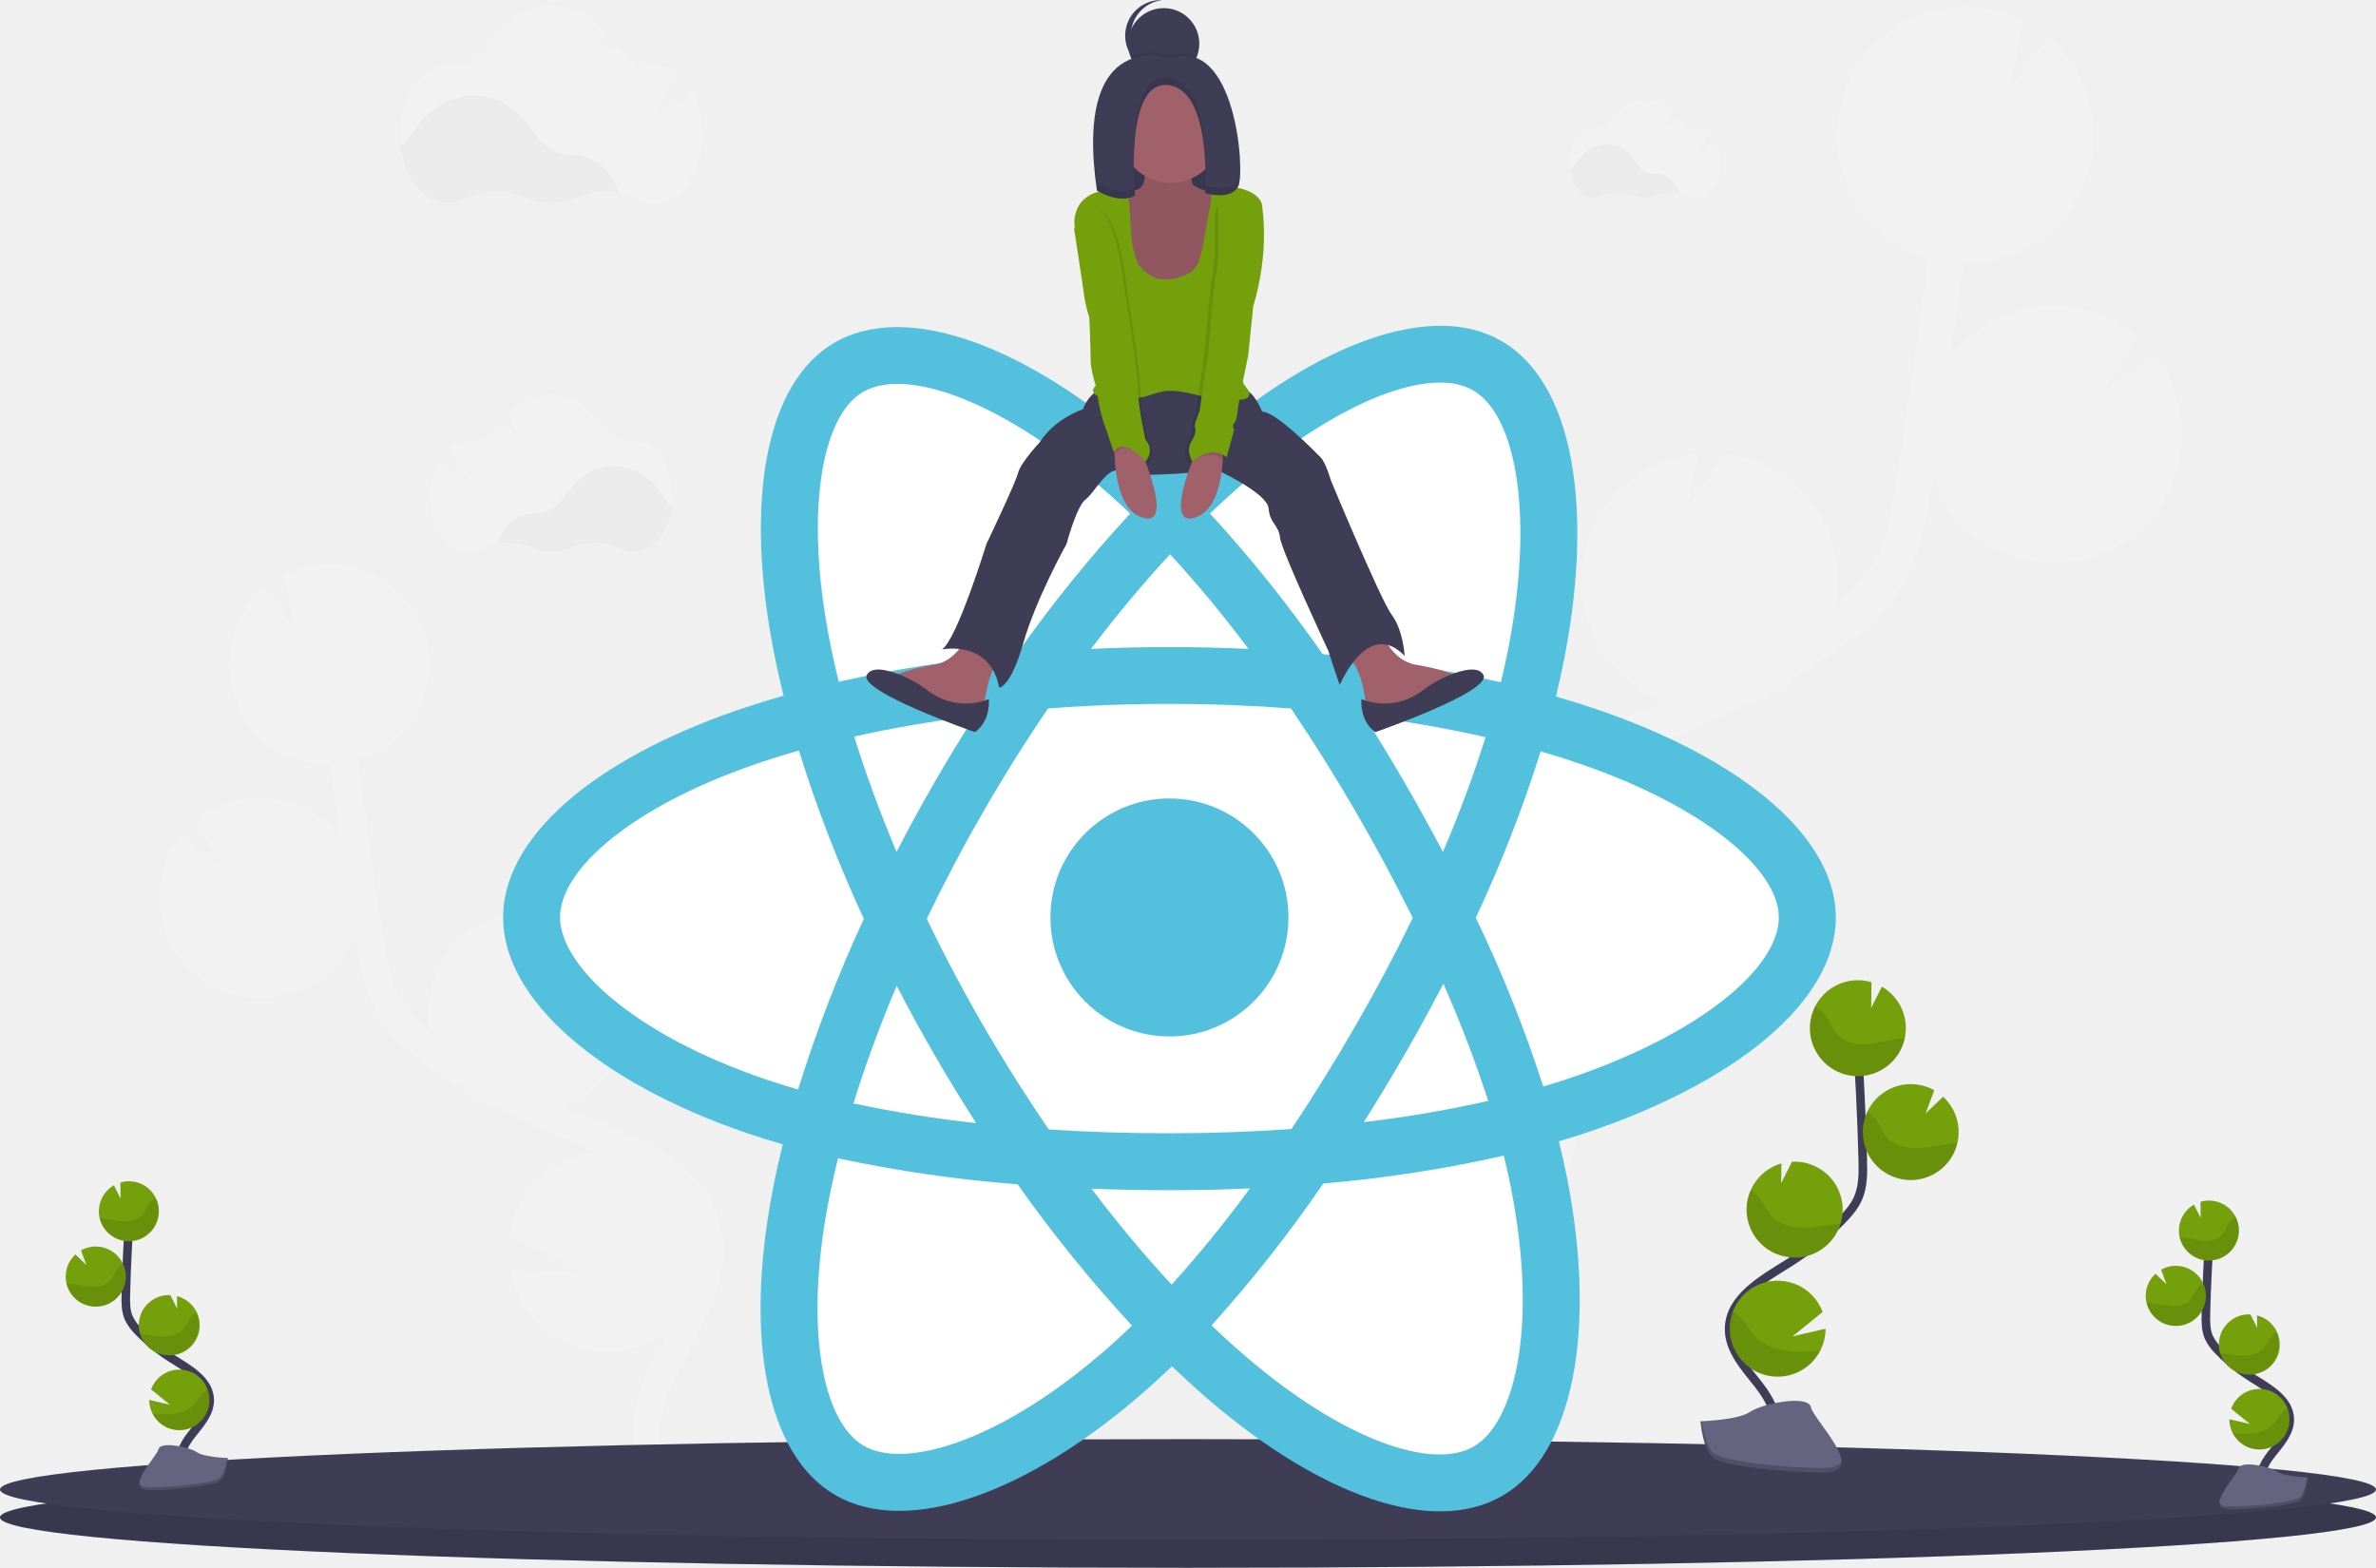
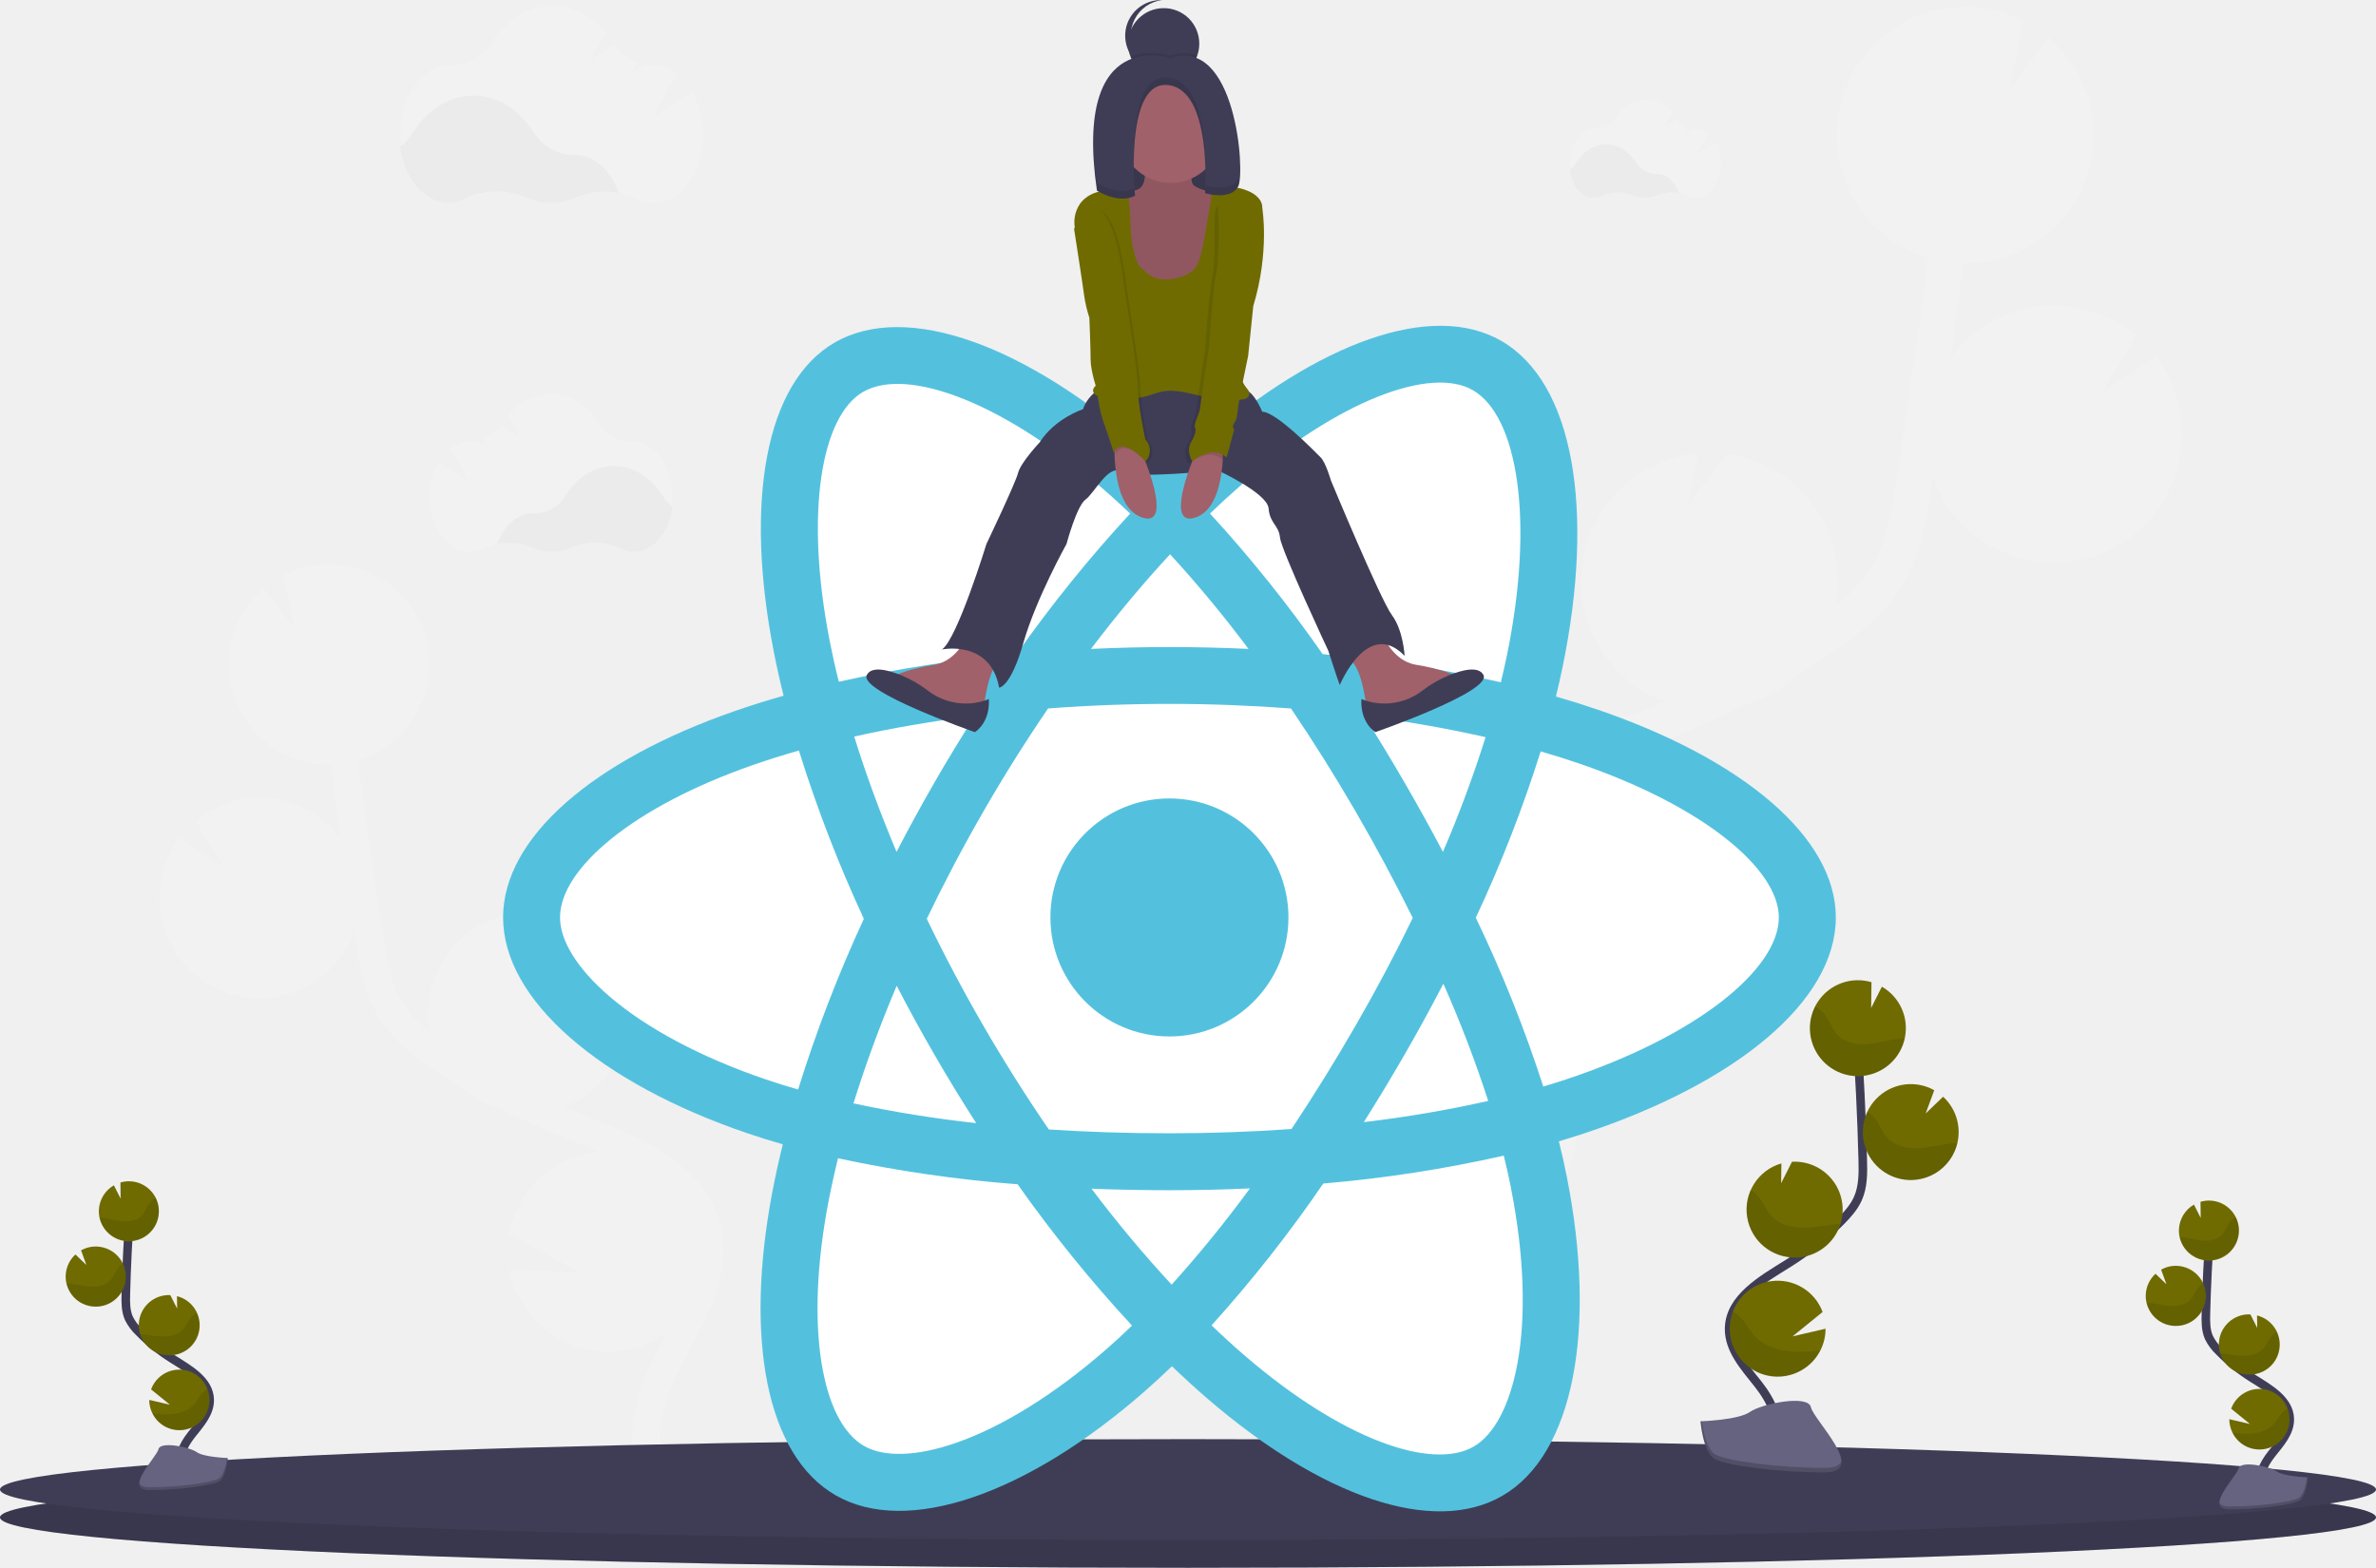
<svg xmlns="http://www.w3.org/2000/svg" id="a75d69e6-d07c-4db3-9c83-72b2470e5561" data-name="Layer 1" width="1108" height="731.18" viewBox="0 0 1108 731.18">
  <path d="M813.68,415.2l6.89-2.7c.66-.26,1.31-.54,2-.81a59.85,59.85,0,0,1,15.28-115.77l-4.8,24.2,18.22-23.92.16,0a59.87,59.87,0,0,1,51.16,67.45c-.15,1.13-.39,2.23-.6,3.34,5.61-4.43,10.87-9.32,14.81-15,8-11.54,10.71-25.76,13.47-43.17,5.47-34.48,10.4-69.34,14.84-104.18a59.83,59.83,0,0,1-42-65.36c.25-1.82.6-3.59,1-5.34.1-.44.2-.88.31-1.31.43-1.69.91-3.35,1.47-5,.09-.27.21-.52.3-.78.5-1.37,1-2.72,1.65-4,.22-.5.44-1,.67-1.47.69-1.43,1.42-2.83,2.22-4.19.27-.45.56-.88.83-1.33.62-1,1.27-2,1.94-2.93.36-.5.71-1,1.08-1.49l.27-.39,0,0a59.81,59.81,0,0,1,74.64-17l-6.24,31.49,18-23.64a59.5,59.5,0,0,1,16.32,68.62h.07c-.17.4-.38.78-.55,1.18-.33.74-.67,1.47-1,2.2-.46.93-1,1.84-1.45,2.74-.38.68-.75,1.36-1.16,2-.59,1-1.23,1.9-1.87,2.83-.38.54-.73,1.1-1.12,1.63-1,1.39-2.12,2.72-3.26,4-.4.45-.83.86-1.25,1.3-.81.86-1.62,1.71-2.48,2.52-.53.5-1.09,1-1.64,1.46-.79.7-1.6,1.38-2.43,2-.59.47-1.19.92-1.79,1.36-.87.63-1.75,1.22-2.64,1.81-.6.39-1.2.78-1.81,1.15-1,.61-2.05,1.17-3.1,1.72-.53.27-1,.57-1.59.83-1.58.77-3.2,1.48-4.85,2.11-.31.12-.64.21-.95.32-1.38.5-2.77,1-4.18,1.35-.61.17-1.23.31-1.85.46-1.15.28-2.31.54-3.48.76q-1,.18-2.07.33c-1.15.17-2.31.3-3.48.4-.69.06-1.37.12-2.07.16-1.26.06-2.53.07-3.8.06a2.08,2.08,0,0,0-.25,0q-2.82,22-5.92,44A59.82,59.82,0,0,1,1042,240.88l-15.68,26.58,25.21-16.59a59.68,59.68,0,0,1,11.5,44.16,58.76,58.76,0,0,1-4.5,15.94,59.83,59.83,0,0,1-111.19-4c-.23,1.48-.45,3-.68,4.46-2.44,15.35-5.47,34.46-16.23,50-7.29,10.56-17.33,18.36-27.09,25.22q-9.52,6.7-19.48,12.77a59.85,59.85,0,0,1-24.53,13.74q-16,8.19-32.69,14.81l-6.95,2.72c-6.25,2.44-12.65,4.94-19,7.6,1,.09,2,.17,3,.3a59.9,59.9,0,0,1,50.86,49.05l-42.31,23.11,42.18-1.89A59.16,59.16,0,0,1,843,534.54a59.87,59.87,0,0,1-82.7,11.74l2.1,3.91c1.4,2.58,2.78,5.15,4.12,7.7,18.33,34.74,19.66,64.74,3.75,84.49l-13-10.45c15.49-19.22,3.2-49.77-5.5-66.27-1.32-2.5-2.68-5-4-7.56C736,536.27,722.65,511.53,728,485.2,736,445.5,779.05,428.7,813.68,415.2Z" transform="translate(-46 -84.41)" fill="#f2f2f2" />
  <path d="M315.6,603.42l-5.38-2.11c-.52-.2-1-.43-1.54-.63a46.75,46.75,0,0,0-11.94-90.42l3.75,18.9-14.22-18.68h-.13a46.76,46.76,0,0,0-40,52.68c.12.89.31,1.74.47,2.61a55.84,55.84,0,0,1-11.56-11.73c-6.23-9-8.37-20.12-10.53-33.71C220.29,493.4,216.45,466.18,213,439a46.72,46.72,0,0,0,32.77-51.05c-.2-1.42-.47-2.8-.79-4.17l-.24-1c-.34-1.32-.71-2.62-1.15-3.88-.07-.21-.16-.41-.24-.61-.39-1.07-.82-2.12-1.28-3.15-.18-.38-.35-.77-.53-1.15-.54-1.11-1.11-2.2-1.73-3.26-.21-.36-.44-.7-.65-1-.49-.78-1-1.55-1.52-2.29-.28-.39-.55-.79-.84-1.17l-.21-.3h0a46.76,46.76,0,0,0-58.29-13.32l4.88,24.6-14.07-18.46a46.48,46.48,0,0,0-12.75,53.59h-.05c.13.31.29.61.43.92.26.58.52,1.15.8,1.72q.54,1.08,1.14,2.13c.29.54.58,1.07.9,1.59.46.75,1,1.48,1.46,2.21.3.42.57.86.88,1.27.8,1.08,1.65,2.12,2.54,3.13.31.35.65.67,1,1,.63.67,1.27,1.33,1.94,2,.41.4.85.77,1.28,1.14q.93.83,1.89,1.59c.46.36.93.71,1.4,1.06.68.49,1.37,1,2.06,1.41.47.31.94.61,1.42.9.79.48,1.6.91,2.42,1.34.42.22.82.45,1.24.66,1.24.6,2.5,1.15,3.79,1.64.24.1.5.16.74.25,1.07.39,2.16.75,3.27,1.06.47.13,1,.24,1.44.35.9.22,1.8.43,2.72.6l1.61.26c.9.13,1.81.23,2.72.31.54.05,1.07.09,1.62.12,1,.05,2,.06,3,.05h.19q2.2,17.22,4.62,34.41a46.71,46.71,0,0,0-67.48-8.14L149.49,488l-19.68-12.95a46.57,46.57,0,0,0-9,34.49A45.8,45.8,0,0,0,124.34,522a46.73,46.73,0,0,0,86.84-3.12c.18,1.15.35,2.32.53,3.48,1.9,12,4.27,26.92,12.67,39.08,5.7,8.24,13.54,14.33,21.16,19.69q7.44,5.24,15.21,10a46.88,46.88,0,0,0,19.16,10.74c8.32,4.26,16.84,8.14,25.54,11.56l5.42,2.13c4.88,1.9,9.88,3.85,14.81,5.93-.78.07-1.57.13-2.36.24A46.77,46.77,0,0,0,283.6,660l33,18-32.94-1.47a46.78,46.78,0,0,0,73.57,29.2c-.55,1-1.09,2-1.64,3.05-1.09,2-2.17,4-3.22,6-14.31,27.13-15.35,50.57-2.92,66l10.13-8.16c-12.1-15-2.5-38.87,4.3-51.76,1-1.95,2.09-3.92,3.16-5.9,9.19-17,19.61-36.37,15.46-56.94C376.29,627.08,342.64,614,315.6,603.42Z" transform="translate(-46 -84.41)" fill="#f2f2f2" />
  <ellipse cx="554" cy="707.68" rx="554" ry="23.5" fill="#3f3d56" />
  <ellipse cx="554" cy="707.68" rx="554" ry="23.5" opacity="0.1" />
  <ellipse cx="554" cy="694.68" rx="554" ry="23.5" fill="#3f3d56" />
  <path d="M131,770.73c-3-5.51.4-12.26,4.28-17.18s8.61-10,8.51-16.29c-.14-9-9.7-14.31-17.33-19.08a84.78,84.78,0,0,1-15.56-12.51,23,23,0,0,1-4.78-6.4c-1.58-3.52-1.53-7.52-1.43-11.38q.5-19.26,1.9-38.48" transform="translate(-46 -84.41)" fill="none" stroke="#3f3d56" stroke-miterlimit="10" stroke-width="4" />
-   <path d="M92.11,648.7a14,14,0,0,1,7-11.49l3.14,6.21-.09-7.52a13.86,13.86,0,0,1,4.62-.56A14,14,0,1,1,92.11,648.7Z" transform="translate(-46 -84.41)" fill="#73a00b" />
-   <path d="M117.14,743.7a14,14,0,0,0,26.5-5.76,13.82,13.82,0,0,0-.91-5.69,14,14,0,0,0-26.27.15l8.77,7.13-9.64-2.24A13.89,13.89,0,0,0,117.14,743.7Z" transform="translate(-46 -84.41)" fill="#73a00b" />
-   <path d="M124.07,716.45a14,14,0,0,0,4.46-27.54l.07,5.79-3.18-6.29h0a14,14,0,0,0-1.31,28.05Z" transform="translate(-46 -84.41)" fill="#73a00b" />
-   <path d="M90,693.78a14,14,0,0,0,1.32-28,13.88,13.88,0,0,0-7.52,1.78l2.48,6.8-5.11-4.9a14,14,0,0,0-4.53,9.69A13.33,13.33,0,0,0,77,683,14,14,0,0,0,90,693.78Z" transform="translate(-46 -84.41)" fill="#73a00b" />
+   <path d="M92.11,648.7a14,14,0,0,1,7-11.49l3.14,6.21-.09-7.52a13.86,13.86,0,0,1,4.62-.56A14,14,0,1,1,92.11,648.7Z" transform="translate(-46 -84.41)" fill="#6f6b01" />
+   <path d="M117.14,743.7a14,14,0,0,0,26.5-5.76,13.82,13.82,0,0,0-.91-5.69,14,14,0,0,0-26.27.15l8.77,7.13-9.64-2.24A13.89,13.89,0,0,0,117.14,743.7Z" transform="translate(-46 -84.41)" fill="#6f6b01" />
+   <path d="M124.07,716.45a14,14,0,0,0,4.46-27.54l.07,5.79-3.18-6.29h0a14,14,0,0,0-1.31,28.05Z" transform="translate(-46 -84.41)" fill="#6f6b01" />
+   <path d="M90,693.78a14,14,0,0,0,1.32-28,13.88,13.88,0,0,0-7.52,1.78l2.48,6.8-5.11-4.9a14,14,0,0,0-4.53,9.69A13.33,13.33,0,0,0,77,683,14,14,0,0,0,90,693.78Z" transform="translate(-46 -84.41)" fill="#6f6b01" />
  <path d="M94,652.44c3.24.36,6.39,1.37,9.64,1.57s6.82-.58,8.88-3.1c1.11-1.37,1.66-3.09,2.59-4.57a10.08,10.08,0,0,1,3.54-3.33,14,14,0,1,1-26.24,9.32C92.94,652.35,93.47,652.39,94,652.44Z" transform="translate(-46 -84.41)" opacity="0.1" />
  <path d="M90,693.78a14,14,0,0,0,13.35-20,10.4,10.4,0,0,0-2.82,2.83c-1,1.51-1.61,3.25-2.78,4.64-2.19,2.57-5.92,3.41-9.31,3.25s-6.66-1.11-10-1.42c-.47,0-.94-.08-1.41-.09A14,14,0,0,0,90,693.78Z" transform="translate(-46 -84.41)" opacity="0.1" />
  <path d="M124.07,716.45a14,14,0,0,0,13.47-19.76,11.36,11.36,0,0,0-3,2.85c-1.09,1.54-1.77,3.31-3,4.73-2.36,2.64-6.34,3.57-9.93,3.48s-6.82-.93-10.28-1.19A14,14,0,0,0,124.07,716.45Z" transform="translate(-46 -84.41)" opacity="0.1" />
  <path d="M117.14,743.7a14,14,0,0,0,26.5-5.76,13.82,13.82,0,0,0-.91-5.69,14,14,0,0,0-3.08,2.74c-1.34,1.63-2.21,3.47-3.76,5-2.87,2.82-7.5,4-11.62,4.09A62.35,62.35,0,0,1,117.14,743.7Z" transform="translate(-46 -84.41)" opacity="0.1" />
  <path d="M152.19,764.39s-11.08-.34-14.41-2.72-17-5.22-17.87-1.4-16.65,19-4.14,19.06,29.06-2,32.39-4S152.19,764.39,152.19,764.39Z" transform="translate(-46 -84.41)" fill="#656380" />
  <path d="M115.54,778c12.51.1,29.06-2,32.4-4,2.53-1.54,3.54-7.09,3.88-9.65l.37,0s-.7,8.93-4,11-19.89,4.08-32.39,4c-3.61,0-4.86-1.31-4.79-3.22C111.48,777.26,112.86,778,115.54,778Z" transform="translate(-46 -84.41)" opacity="0.2" />
  <path d="M1101,779.73c-3-5.51.4-12.26,4.28-17.18s8.61-10,8.51-16.29c-.14-9-9.7-14.31-17.33-19.08a84.78,84.78,0,0,1-15.56-12.51,23,23,0,0,1-4.78-6.4c-1.58-3.52-1.53-7.52-1.43-11.38q.49-19.26,1.9-38.48" transform="translate(-46 -84.41)" fill="none" stroke="#3f3d56" stroke-miterlimit="10" stroke-width="4" />
-   <path d="M1062.11,657.7a14,14,0,0,1,7-11.49l3.14,6.21-.09-7.52a13.86,13.86,0,0,1,4.62-.56,14,14,0,1,1-14.68,13.36Z" transform="translate(-46 -84.41)" fill="#73a00b" />
-   <path d="M1087.14,752.7a14,14,0,0,0,26.5-5.76,13.82,13.82,0,0,0-.91-5.69,14,14,0,0,0-26.27.15l8.77,7.13-9.64-2.24A13.89,13.89,0,0,0,1087.14,752.7Z" transform="translate(-46 -84.41)" fill="#73a00b" />
-   <path d="M1094.07,725.45a14,14,0,0,0,4.46-27.54l.07,5.79-3.18-6.29h0a14,14,0,0,0-1.31,28.05Z" transform="translate(-46 -84.41)" fill="#73a00b" />
-   <path d="M1060,702.78a14,14,0,0,0,1.32-28,13.88,13.88,0,0,0-7.52,1.78l2.48,6.8-5.11-4.9a14,14,0,0,0-4.53,9.69A13.33,13.33,0,0,0,1047,692,14,14,0,0,0,1060,702.78Z" transform="translate(-46 -84.41)" fill="#73a00b" />
+   <path d="M1062.11,657.7a14,14,0,0,1,7-11.49l3.14,6.21-.09-7.52a13.86,13.86,0,0,1,4.62-.56,14,14,0,1,1-14.68,13.36Z" transform="translate(-46 -84.41)" fill="#6f6b01" />
+   <path d="M1087.14,752.7a14,14,0,0,0,26.5-5.76,13.82,13.82,0,0,0-.91-5.69,14,14,0,0,0-26.27.15l8.77,7.13-9.64-2.24A13.89,13.89,0,0,0,1087.14,752.7Z" transform="translate(-46 -84.41)" fill="#6f6b01" />
+   <path d="M1094.07,725.45a14,14,0,0,0,4.46-27.54l.07,5.79-3.18-6.29h0a14,14,0,0,0-1.31,28.05Z" transform="translate(-46 -84.41)" fill="#6f6b01" />
+   <path d="M1060,702.78a14,14,0,0,0,1.32-28,13.88,13.88,0,0,0-7.52,1.78l2.48,6.8-5.11-4.9a14,14,0,0,0-4.53,9.69A13.33,13.33,0,0,0,1047,692,14,14,0,0,0,1060,702.78Z" transform="translate(-46 -84.41)" fill="#6f6b01" />
  <path d="M1064,661.44c3.24.36,6.39,1.37,9.64,1.57s6.82-.58,8.88-3.1c1.11-1.37,1.66-3.09,2.59-4.57a10.08,10.08,0,0,1,3.54-3.33,14,14,0,1,1-26.24,9.32C1062.94,661.35,1063.47,661.39,1064,661.44Z" transform="translate(-46 -84.41)" opacity="0.1" />
  <path d="M1060,702.78a14,14,0,0,0,13.35-20,10.4,10.4,0,0,0-2.82,2.83c-1,1.51-1.61,3.25-2.78,4.64-2.19,2.57-5.92,3.41-9.31,3.25s-6.66-1.11-10-1.42c-.47,0-.94-.08-1.41-.09A14,14,0,0,0,1060,702.78Z" transform="translate(-46 -84.41)" opacity="0.1" />
  <path d="M1094.07,725.45a14,14,0,0,0,13.47-19.76,11.36,11.36,0,0,0-3,2.85c-1.09,1.54-1.77,3.31-3,4.73-2.36,2.64-6.34,3.57-9.93,3.48s-6.82-.93-10.28-1.19A14,14,0,0,0,1094.07,725.45Z" transform="translate(-46 -84.41)" opacity="0.1" />
  <path d="M1087.14,752.7a14,14,0,0,0,26.5-5.76,13.82,13.82,0,0,0-.91-5.69,14,14,0,0,0-3.08,2.74c-1.34,1.63-2.21,3.47-3.76,5-2.87,2.82-7.5,4-11.62,4.09A62.35,62.35,0,0,1,1087.14,752.7Z" transform="translate(-46 -84.41)" opacity="0.1" />
  <path d="M1122.19,773.39s-11.08-.34-14.41-2.72-17-5.22-17.87-1.4-16.65,19-4.14,19.06,29.06-2,32.39-4S1122.19,773.39,1122.19,773.39Z" transform="translate(-46 -84.41)" fill="#656380" />
  <path d="M1085.54,787c12.51.1,29.06-2,32.4-4,2.53-1.54,3.54-7.09,3.88-9.65l.37,0s-.7,8.93-4,11-19.89,4.08-32.39,4c-3.61,0-4.86-1.31-4.79-3.22C1081.48,786.26,1082.86,787,1085.54,787Z" transform="translate(-46 -84.41)" opacity="0.2" />
  <path d="M791.57,415.56q-9.92-3.4-20-6.3,1.66-6.79,3.09-13.65c15.14-73.51,5.24-132.73-28.57-152.22-32.42-18.7-85.44.8-139,47.39q-7.92,6.92-15.47,14.2-5.07-4.85-10.3-9.51C525.21,245.64,469,224.65,435.18,244.2c-32.39,18.75-42,74.42-28.35,144.09q2,10.35,4.59,20.58c-7.95,2.26-15.64,4.67-23,7.24C322.63,439,280.61,475,280.61,512.29c0,38.51,45.11,77.14,113.64,100.56q8.34,2.83,16.8,5.26-2.74,11-4.88,22.18c-13,68.46-2.84,122.82,29.46,141.45C469,801,525,781.2,579.52,733.54c4.31-3.77,8.63-7.77,13-11.95q8.18,7.89,16.79,15.32c52.82,45.45,105,63.81,137.26,45.12,33.33-19.29,44.16-77.69,30.1-148.73q-1.6-8.14-3.73-16.61,5.91-1.74,11.56-3.61c71.24-23.6,117.6-61.76,117.6-100.79,0-37.43-43.38-73.62-110.5-96.73Z" transform="translate(-46 -84.41)" fill="#53c1de" />
  <path d="M776.12,587.88c-3.4,1.13-6.88,2.21-10.44,3.27a621.6,621.6,0,0,0-31.47-78.73,623.06,623.06,0,0,0,30.25-77.58c6.35,1.84,12.53,3.78,18.47,5.83,57.51,19.79,92.59,49.06,92.59,71.62,0,24-37.89,55.21-99.4,75.59ZM750.6,638.46c6.22,31.41,7.1,59.81,3,82-3.7,19.95-11.14,33.25-20.34,38.58-19.59,11.33-61.47-3.4-106.64-42.27q-7.77-6.69-15.63-14.25a624.23,624.23,0,0,0,52.09-66.14,620.2,620.2,0,0,0,84.17-13q1.9,7.68,3.37,15ZM492.48,757.1c-19.14,6.76-34.38,6.95-43.59,1.64-19.6-11.31-27.75-55-16.63-113.5q2-10.37,4.53-20.63a625.79,625.79,0,0,0,83.75,12.13,645.09,645.09,0,0,0,53.35,65.9q-5.79,5.61-11.84,10.91c-24.11,21.08-48.28,36-69.57,43.55ZM402.84,587.73c-30.31-10.36-55.33-23.82-72.49-38.5-15.41-13.2-23.19-26.31-23.19-36.94,0-22.63,33.74-51.5,90-71.11q10.6-3.69,21.39-6.73a637.08,637.08,0,0,0,30.29,78.48,646.29,646.29,0,0,0-30.66,79.6Q410.44,590.32,402.84,587.73Zm30.05-204.54c-11.68-59.69-3.93-104.72,15.59-116,20.79-12,66.76,5.12,115.22,48.15,3.1,2.75,6.21,5.63,9.32,8.6a635.89,635.89,0,0,0-52.93,65.52,648.42,648.42,0,0,0-82.93,12.89q-2.39-9.52-4.27-19.15ZM701,449.38q-9.11-15.74-18.89-31.08c19.83,2.51,38.82,5.83,56.66,9.91a565.54,565.54,0,0,1-19.89,53.51q-8.61-16.35-17.88-32.34ZM591.64,342.91a569.3,569.3,0,0,1,36.57,44.14q-36.71-1.73-73.45,0c12.07-15.92,24.44-30.72,36.88-44.13Zm-110,106.65q-9.15,15.87-17.55,32.14c-7.73-18.33-14.34-36.36-19.74-53.77,17.73-4,36.64-7.21,56.34-9.68Q490.77,433.69,481.62,449.56Zm19.61,158.65A564.64,564.64,0,0,1,444,599c5.49-17.71,12.25-36.13,20.15-54.86q8.43,16.29,17.61,32.16Q491.1,592.49,501.23,608.21Zm91.14,75.33C579.79,670,567.24,655,555,638.79q17.85.71,36.36.71,19,0,37.51-.84A563.94,563.94,0,0,1,592.37,683.54ZM719.08,543.19A562.82,562.82,0,0,1,740,597.85a561.35,561.35,0,0,1-58,9.89q9.85-15.63,19.08-31.63,9.38-16.26,18-32.92Zm-41,19.66q-14.12,24.52-29.81,48.1c-18.44,1.32-37.49,2-56.91,2s-38.15-.6-56.27-1.78Q519,587.67,504.7,563t-26.51-50.08q12.27-25.53,26.43-50.1h0q14.14-24.56,30.13-48c18.49-1.4,37.43-2.13,56.59-2.13s38.22.74,56.69,2.14q15.81,23.37,30,47.81t26.79,49.87q-12.45,25.62-26.71,50.3Zm54.77-296.46c20.81,12,28.9,60.4,15.83,123.87q-1.29,6.19-2.8,12.35a635.74,635.74,0,0,0-83.09-13.13,625.16,625.16,0,0,0-52.53-65.56q7-6.74,14.29-13.11c45.88-39.93,88.76-55.69,108.3-44.42Z" transform="translate(-46 -84.41)" fill="#fff" />
  <path d="M591.34,456.79a55.5,55.5,0,1,1-55.5,55.5,55.49,55.49,0,0,1,55.5-55.5" transform="translate(-46 -84.41)" fill="#53c1de" />
  <path d="M605.26,104.81a16.6,16.6,0,1,1-16.6-16.6A16.52,16.52,0,0,1,605.26,104.81Z" transform="translate(-46 -84.41)" fill="#3f3d56" />
  <path d="M575.4,109a16.62,16.62,0,0,1,12.49-24.54,16.6,16.6,0,1,0,1.41,33.07A16.6,16.6,0,0,1,575.4,109Z" transform="translate(-46 -84.41)" fill="#3f3d56" />
  <rect x="521.91" y="43.52" width="44.47" height="69.37" fill="#3f3d56" />
  <rect x="521.91" y="43.52" width="44.47" height="69.37" opacity="0.1" />
  <path d="M497.66,379.61s-4.75,13.05-16,14.83-17.79,4.74-17.79,4.74l26.68,17.19,14.23-1.78s1.78-18.38,7.71-22.53S497.66,379.61,497.66,379.61Z" transform="translate(-46 -84.41)" fill="#a0616a" />
  <path d="M690.34,379.61s4.75,13.05,16,14.83,17.79,4.74,17.79,4.74l-26.68,17.19-14.23-1.78s-1.78-18.38-7.71-22.53S690.34,379.61,690.34,379.61Z" transform="translate(-46 -84.41)" fill="#a0616a" />
  <path d="M560.5,264.59s-7.11,3.56-9.48,10.68c0,0-13,4.15-20.16,15.41,0,0-8.9,9.49-10.08,14.23S506,338.11,506,338.11s-13.64,44.47-20.75,49.21c0,0,22.53-4.74,26.68,17.79,0,0,5.33,0,11.26-20.75s20.16-46.25,20.16-46.25,4.74-17.78,8.89-20.75,10.67-16.6,16.6-13,45.06-.6,45.06-.6S637,314.4,637.58,321.51s4.74,7.71,5.33,13.64,22.53,52.76,22.53,52.76,4.15,13,5.34,16c0,0,13-31.42,30.24-13.63,0,0-.6-11.86-5.93-19s-28.46-62.84-28.46-62.84-2.37-8.3-4.74-10.67-20.76-21.35-27.28-21.35c0,0-3.55-8.89-7.7-10.08Z" transform="translate(-46 -84.41)" fill="#3f3d56" />
  <path d="M507.14,410.44a28.89,28.89,0,0,1-28.22-3.79,56.37,56.37,0,0,0-12.59-7.3c-6.29-2.54-13.81-4.42-16.1-.17-4.15,7.71,50.39,26.68,50.39,26.68S507.74,421.71,507.14,410.44Z" transform="translate(-46 -84.41)" fill="#3f3d56" />
  <path d="M680.86,410.44a28.89,28.89,0,0,0,28.22-3.79,56.37,56.37,0,0,1,12.59-7.3c6.29-2.54,13.81-4.42,16.1-.17,4.15,7.71-50.39,26.68-50.39,26.68S680.26,421.71,680.86,410.44Z" transform="translate(-46 -84.41)" fill="#3f3d56" />
  <path d="M579.88,167.08c-.22,2.06-.9,4.29-2.66,5.38-1.44.9-3.26.83-4.92,1.17a11.46,11.46,0,0,0-7.82,6.77,17.51,17.51,0,0,0-.75,10.55,39.22,39.22,0,0,0,1.52,5.06c1.74,4.92,3.84,9.8,7.09,13.89a59,59,0,0,0,9.3,8.77c2.11,1.72,4.29,3.47,6.89,4.28a21.75,21.75,0,0,0,5.4.72c2.25.1,4.65.17,6.6-.95,3-1.73,3.89-5.55,5.52-8.62,1.38-2.6,3.44-4.81,4.73-7.46a29.49,29.49,0,0,0,2-6.52l2.77-12.3c1-4.47,1.92-9.51-.59-13.34a2.28,2.28,0,0,0-.74-.77,2.79,2.79,0,0,0-1.52-.15,16.44,16.44,0,0,1-9.15-2.09,3.93,3.93,0,0,1-1.15-.9,4.72,4.72,0,0,1-.7-2.12,22.2,22.2,0,0,0-1.28-4.45,3,3,0,0,0-.87-1.34,3.15,3.15,0,0,0-1.41-.47,114.47,114.47,0,0,0-12.93-1.35c-1.42-.07-3.56-.64-4.54.62S580,165.58,579.88,167.08Z" transform="translate(-46 -84.41)" fill="#a0616a" />
  <path d="M579.88,167.08c-.22,2.06-.9,4.29-2.66,5.38-1.44.9-3.26.83-4.92,1.17a11.46,11.46,0,0,0-7.82,6.77,17.51,17.51,0,0,0-.75,10.55,39.22,39.22,0,0,0,1.52,5.06c1.74,4.92,3.84,9.8,7.09,13.89a59,59,0,0,0,9.3,8.77c2.11,1.72,4.29,3.47,6.89,4.28a21.75,21.75,0,0,0,5.4.72c2.25.1,4.65.17,6.6-.95,3-1.73,3.89-5.55,5.52-8.62,1.38-2.6,3.44-4.81,4.73-7.46a29.49,29.49,0,0,0,2-6.52l2.77-12.3c1-4.47,1.92-9.51-.59-13.34a2.28,2.28,0,0,0-.74-.77,2.79,2.79,0,0,0-1.52-.15,16.44,16.44,0,0,1-9.15-2.09,3.93,3.93,0,0,1-1.15-.9,4.72,4.72,0,0,1-.7-2.12,22.2,22.2,0,0,0-1.28-4.45,3,3,0,0,0-.87-1.34,3.15,3.15,0,0,0-1.41-.47,114.47,114.47,0,0,0-12.93-1.35c-1.42-.07-3.56-.64-4.54.62S580,165.58,579.88,167.08Z" transform="translate(-46 -84.41)" opacity="0.1" />
-   <path d="M571.85,174.15a26.93,26.93,0,0,0-7.13-1.12c-5.72-.14-11.84,1.83-15.14,6.5A15.34,15.34,0,0,0,547.29,191a23.57,23.57,0,0,0,5.2,10.66,32,32,0,0,1,4,5.24c1.58,3,1.63,6.59,2.06,10,1,8.12,4.46,15.75,5.83,23.82s.19,17.42-6.18,22.55c-1.07.86-2.37,1.77-2.46,3.14-.14,2.19,2.71,3.12,4.9,3.33,6.55.62,13.27,1.23,19.63-.46,2.63-.7,5.17-1.79,7.85-2.29,6.8-1.27,13.64,1.34,20.45,2.59a90.61,90.61,0,0,0,14.91,1.21,7.94,7.94,0,0,0,3.43-.45,2.75,2.75,0,0,0,1.74-2.74,4.76,4.76,0,0,0-1.18-2c-3.44-4.25-4.49-9.9-5.43-15.29l-3.15-18.11c-1.69-9.68-3.26-20.2,1.32-28.89,3.29-6.25,9.36-10.65,12.83-16.8a9.84,9.84,0,0,0,1.55-6.28c-.52-3.09-3.31-5.3-6.17-6.59A23.21,23.21,0,0,0,611,173c.1,4.33-1,8.71-1.71,13l-1.21,7a88.83,88.83,0,0,1-2.71,12.2,12.85,12.85,0,0,1-2.17,4.42,11.43,11.43,0,0,1-3.83,2.79,22.83,22.83,0,0,1-10.14,2.32,13.54,13.54,0,0,1-4.48-.69,19,19,0,0,1-6.17-4.34,10.11,10.11,0,0,1-1.63-1.77,9.93,9.93,0,0,1-1.11-2.67,55.42,55.42,0,0,1-1.91-7.48c-.3-1.94-.4-3.91-.54-5.87C573,186.12,573,179.72,571.85,174.15Z" transform="translate(-46 -84.41)" fill="#73a00b" />
+   <path d="M571.85,174.15a26.93,26.93,0,0,0-7.13-1.12c-5.72-.14-11.84,1.83-15.14,6.5A15.34,15.34,0,0,0,547.29,191a23.57,23.57,0,0,0,5.2,10.66,32,32,0,0,1,4,5.24c1.58,3,1.63,6.59,2.06,10,1,8.12,4.46,15.75,5.83,23.82s.19,17.42-6.18,22.55c-1.07.86-2.37,1.77-2.46,3.14-.14,2.19,2.71,3.12,4.9,3.33,6.55.62,13.27,1.23,19.63-.46,2.63-.7,5.17-1.79,7.85-2.29,6.8-1.27,13.64,1.34,20.45,2.59a90.61,90.61,0,0,0,14.91,1.21,7.94,7.94,0,0,0,3.43-.45,2.75,2.75,0,0,0,1.74-2.74,4.76,4.76,0,0,0-1.18-2c-3.44-4.25-4.49-9.9-5.43-15.29l-3.15-18.11c-1.69-9.68-3.26-20.2,1.32-28.89,3.29-6.25,9.36-10.65,12.83-16.8a9.84,9.84,0,0,0,1.55-6.28c-.52-3.09-3.31-5.3-6.17-6.59A23.21,23.21,0,0,0,611,173c.1,4.33-1,8.71-1.71,13l-1.21,7a88.83,88.83,0,0,1-2.71,12.2,12.85,12.85,0,0,1-2.17,4.42,11.43,11.43,0,0,1-3.83,2.79,22.83,22.83,0,0,1-10.14,2.32,13.54,13.54,0,0,1-4.48-.69,19,19,0,0,1-6.17-4.34,10.11,10.11,0,0,1-1.63-1.77,9.93,9.93,0,0,1-1.11-2.67,55.42,55.42,0,0,1-1.91-7.48c-.3-1.94-.4-3.91-.54-5.87C573,186.12,573,179.72,571.85,174.15Z" transform="translate(-46 -84.41)" fill="#6f6b01" />
  <path d="M565.84,288.9s-2.37,31.43,12.45,36.76,1.78-26.09,1.78-26.09l-4.75-9.48Z" transform="translate(-46 -84.41)" fill="#a0616a" />
  <path d="M616.23,288.9s2.37,31.43-12.45,36.76S602,299.57,602,299.57l4.75-9.48Z" transform="translate(-46 -84.41)" fill="#a0616a" />
  <path d="M552.79,184l-4.74,7.71s4.15,26.68,4.74,31.42a62.2,62.2,0,0,0,2.38,10.08s.59,14.23.59,19.57,3,14.23,3,14.23a64.82,64.82,0,0,0,3,14.82c2.37,6.52,4.74,14.23,4.74,14.23s3-8.3,14.82,4.15a7.18,7.18,0,0,0,0-10.08s-3.55-16-3.55-24.31-6.53-48-6.53-48S567,172.7,552.79,184Z" transform="translate(-46 -84.41)" opacity="0.1" />
-   <path d="M551.61,183.37l-4.74,7.71s4.15,26.68,4.74,31.42A61.84,61.84,0,0,0,554,232.58s.59,14.23.59,19.56,3,14.23,3,14.23a64.53,64.53,0,0,0,3,14.82c2.37,6.53,4.75,14.23,4.75,14.23s3-8.3,14.82,4.15a7.18,7.18,0,0,0,0-10.07s-3.56-16-3.56-24.31-6.52-48-6.52-48S565.84,172.1,551.61,183.37Z" transform="translate(-46 -84.41)" fill="#73a00b" />
+   <path d="M551.61,183.37l-4.74,7.71s4.15,26.68,4.74,31.42A61.84,61.84,0,0,0,554,232.58s.59,14.23.59,19.56,3,14.23,3,14.23a64.53,64.53,0,0,0,3,14.82c2.37,6.53,4.75,14.23,4.75,14.23s3-8.3,14.82,4.15a7.18,7.18,0,0,0,0-10.07s-3.56-16-3.56-24.31-6.52-48-6.52-48S565.84,172.1,551.61,183.37Z" transform="translate(-46 -84.41)" fill="#6f6b01" />
  <path d="M629.87,179.22l3,3.53s3.49,20.18-4.22,45.68l-2.37,23.12s-4.15,19.57-4.74,24.31-.59,5.33-1.78,7.11a2.29,2.29,0,0,0,0,3l-3.56,13s-5.33-6.52-16,1.78c0,0-3-4.74-.6-8.89s2.37-5.93,1.78-7.12,2.37-7.11,2.37-8.3S607.93,248,607.93,248s1.78-26.68,3.56-35.57c1.09-5.47,1.07-17.66.88-26.24-.19-8.94,10.63-13.78,17-7.5C629.52,178.85,629.7,179,629.87,179.22Z" transform="translate(-46 -84.41)" opacity="0.1" />
-   <path d="M631.65,178l3,3.53s3.49,20.19-4.22,45.68l-2.37,23.12s-4.15,19.57-4.74,24.31-.6,5.34-1.78,7.12a2.28,2.28,0,0,0,0,3L618,297.8s-5.33-6.53-16,1.77c0,0-3-4.74-.59-8.89s2.37-5.93,1.78-7.11,2.37-7.12,2.37-8.3,4.15-28.46,4.15-28.46,1.78-26.68,3.56-35.58.59-35.57.59-35.57S623.35,169.14,631.65,178Z" transform="translate(-46 -84.41)" fill="#73a00b" />
+   <path d="M631.65,178l3,3.53s3.49,20.19-4.22,45.68l-2.37,23.12s-4.15,19.57-4.74,24.31-.6,5.34-1.78,7.12a2.28,2.28,0,0,0,0,3L618,297.8s-5.33-6.53-16,1.77c0,0-3-4.74-.59-8.89s2.37-5.93,1.78-7.11,2.37-7.12,2.37-8.3,4.15-28.46,4.15-28.46,1.78-26.68,3.56-35.58.59-35.57.59-35.57S623.35,169.14,631.65,178Z" transform="translate(-46 -84.41)" fill="#6f6b01" />
  <circle cx="545.92" cy="61.61" r="23.72" fill="#a0616a" />
  <path d="M604.29,110.41a16.6,16.6,0,0,1-31.09.44c9.26-3.73,18.72-.41,18.72-.41C596.65,108.78,600.75,108.93,604.29,110.41Z" transform="translate(-46 -84.41)" opacity="0.1" />
  <path d="M591.92,111.63s-45.65-16-34.38,61.66c0,0,10.08,6.52,17.78,2.37,0,0-5.33-53.95,15.42-51.58s17.19,50.4,17.19,50.4,11.86,3.55,15.42-3S622.16,101,591.92,111.63Z" transform="translate(-46 -84.41)" fill="#3f3d56" />
  <path d="M590.74,120.52c-14.24-1.62-16.2,23.27-16,39.05.17-15.69,2.81-37,16-35.49,14.81,1.69,17.24,26.66,17.41,40.8C608.32,151.9,606.9,122.37,590.74,120.52Z" transform="translate(-46 -84.41)" opacity="0.1" />
  <path d="M557.54,169.73a159.38,159.38,0,0,1-1.77-20.53,152.12,152.12,0,0,0,1.77,24.09s10.08,6.52,17.78,2.37c0,0-.12-1.28-.26-3.43C567.39,176.1,557.54,169.73,557.54,169.73Z" transform="translate(-46 -84.41)" opacity="0.1" />
  <path d="M623.35,168c-3.32,6.08-13.83,3.41-15.25,3-.07,2.2-.17,3.52-.17,3.52s11.86,3.55,15.42-3c.73-1.34,1.11-5.13,1-10.2C624.25,164.57,623.9,167,623.35,168Z" transform="translate(-46 -84.41)" opacity="0.1" />
  <path d="M872.73,757.37c4.74-8.78-.64-19.54-6.82-27.37s-13.73-16-13.57-26c.23-14.35,15.45-22.81,27.62-30.42a134.77,134.77,0,0,0,24.79-19.93c3-3.05,5.87-6.31,7.62-10.21,2.52-5.6,2.45-12,2.29-18.12q-.79-30.71-3-61.34" transform="translate(-46 -84.41)" fill="none" stroke="#3f3d56" stroke-miterlimit="10" stroke-width="4" />
-   <path d="M934.74,562.9a22.31,22.31,0,0,0-11.16-18.32l-5,9.9.15-12a22.37,22.37,0,1,0,16,20.41Z" transform="translate(-46 -84.41)" fill="#73a00b" />
-   <path d="M894.86,714.29a22.36,22.36,0,1,1,1.08-18l-14,11.37,15.37-3.57A22.25,22.25,0,0,1,894.86,714.29Z" transform="translate(-46 -84.41)" fill="#73a00b" />
-   <path d="M883.81,670.86A22.37,22.37,0,0,1,876.72,627l-.12,9.22,5.06-10h.06a22.37,22.37,0,1,1,2.09,44.69Z" transform="translate(-46 -84.41)" fill="#73a00b" />
-   <path d="M938.11,634.73A22.37,22.37,0,1,1,948,592.87l-4,10.83,8.13-7.8a22.37,22.37,0,0,1-14.07,38.83Z" transform="translate(-46 -84.41)" fill="#73a00b" />
+   <path d="M934.74,562.9a22.31,22.31,0,0,0-11.16-18.32l-5,9.9.15-12a22.37,22.37,0,1,0,16,20.41Z" transform="translate(-46 -84.41)" fill="#6f6b01" />
+   <path d="M894.86,714.29a22.36,22.36,0,1,1,1.08-18l-14,11.37,15.37-3.57A22.25,22.25,0,0,1,894.86,714.29Z" transform="translate(-46 -84.41)" fill="#6f6b01" />
+   <path d="M883.81,670.86A22.37,22.37,0,0,1,876.72,627l-.12,9.22,5.06-10h.06a22.37,22.37,0,1,1,2.09,44.69Z" transform="translate(-46 -84.41)" fill="#6f6b01" />
+   <path d="M938.11,634.73A22.37,22.37,0,1,1,948,592.87l-4,10.83,8.13-7.8a22.37,22.37,0,0,1-14.07,38.83Z" transform="translate(-46 -84.41)" fill="#6f6b01" />
  <path d="M931.74,568.86c-5.17.57-10.19,2.18-15.37,2.5s-10.87-.92-14.14-5c-1.77-2.17-2.65-4.91-4.14-7.28a16,16,0,0,0-5.63-5.3,22.37,22.37,0,1,0,41.81,14.84C933.42,568.71,932.58,568.77,931.74,568.86Z" transform="translate(-46 -84.41)" opacity="0.1" />
  <path d="M938.11,634.73a22.39,22.39,0,0,1-21.28-31.91,16.37,16.37,0,0,1,4.5,4.51c1.59,2.4,2.56,5.18,4.43,7.39,3.48,4.09,9.44,5.43,14.84,5.19s10.6-1.78,16-2.28c.75-.06,1.5-.11,2.26-.13A22.37,22.37,0,0,1,938.11,634.73Z" transform="translate(-46 -84.41)" opacity="0.1" />
  <path d="M883.81,670.86a22.37,22.37,0,0,1-21.46-31.49,17.83,17.83,0,0,1,4.73,4.55c1.74,2.45,2.82,5.27,4.86,7.54,3.77,4.2,10.11,5.68,15.83,5.54,5.54-.12,10.87-1.48,16.38-1.9A22.36,22.36,0,0,1,883.81,670.86Z" transform="translate(-46 -84.41)" opacity="0.1" />
  <path d="M894.86,714.29A22.37,22.37,0,0,1,854.08,696a22.27,22.27,0,0,1,4.91,4.38c2.13,2.59,3.53,5.53,6,7.94,4.57,4.49,11.95,6.34,18.52,6.51A97.1,97.1,0,0,0,894.86,714.29Z" transform="translate(-46 -84.41)" opacity="0.1" />
  <path d="M839,747.26s17.65-.54,23-4.33,27.16-8.31,28.48-2.24,26.53,30.22,6.6,30.38-46.31-3.1-51.62-6.34S839,747.26,839,747.26Z" transform="translate(-46 -84.41)" fill="#656380" />
  <path d="M897.4,769c-19.93.16-46.31-3.11-51.62-6.34-4-2.47-5.65-11.3-6.19-15.38l-.59,0s1.12,14.24,6.43,17.47,31.69,6.5,51.62,6.34c5.75,0,7.74-2.09,7.63-5.12C903.88,767.78,901.69,768.92,897.4,769Z" transform="translate(-46 -84.41)" opacity="0.2" />
  <path d="M369,127.27l-18.25,11.57,11.08-20.15a18,18,0,0,0-11-3.94h-.3a21.58,21.58,0,0,1-3.78-.28l-6.19,3.92,2.65-4.82a22.06,22.06,0,0,1-10.82-8.21l-11.07,7,7-12.72c-6.48-7.77-15.2-12.54-24.81-12.54-11.51,0-21.76,6.85-28.38,17.52a21.24,21.24,0,0,1-18.76,10.12l-.62,0c-12.71,0-23,14.41-23,32.19s10.3,32.18,23,32.18a17.2,17.2,0,0,0,8-2c8.29-4.31,19.17-4.39,27.85-.54a29,29,0,0,0,23.68.05c8.62-3.77,19.37-3.69,27.61.54a17.23,17.23,0,0,0,7.93,2c12.71,0,23-14.41,23-32.18A40.86,40.86,0,0,0,369,127.27Z" transform="translate(-46 -84.41)" fill="#f2f2f2" />
  <path d="M334.59,174.36a34,34,0,0,0-19.72,2.14,29,29,0,0,1-23.67-.05c-8.69-3.85-19.57-3.77-27.86.54a17.2,17.2,0,0,1-8,2c-11.29,0-20.68-11.38-22.64-26.38a21.58,21.58,0,0,0,5.64-6.08C245,135.87,255.21,129,266.72,129s21.64,6.77,28.26,17.32a21.79,21.79,0,0,0,18.76,10.31H314C323,156.64,330.8,163.85,334.59,174.36Z" transform="translate(-46 -84.41)" opacity="0.03" />
  <path d="M846.07,150.83,837,156.6l5.53-10a9,9,0,0,0-5.51-2h-.14a10.79,10.79,0,0,1-1.89-.14l-3.09,2L833.2,144a11,11,0,0,1-5.4-4.09l-5.52,3.5,3.49-6.34a16.17,16.17,0,0,0-12.37-6.26c-5.75,0-10.86,3.42-14.16,8.74a10.57,10.57,0,0,1-9.36,5h-.31c-6.34,0-11.48,7.19-11.48,16s5.14,16.05,11.48,16.05a8.62,8.62,0,0,0,4-1,16.56,16.56,0,0,1,13.89-.27,14.52,14.52,0,0,0,11.81,0,16.58,16.58,0,0,1,13.77.27,8.61,8.61,0,0,0,4,1c6.34,0,11.48-7.18,11.48-16.05A20.28,20.28,0,0,0,846.07,150.83Z" transform="translate(-46 -84.41)" fill="#f2f2f2" />
  <path d="M828.92,174.32a17,17,0,0,0-9.83,1.07,14.52,14.52,0,0,1-11.81,0,16.58,16.58,0,0,0-13.9.27,8.55,8.55,0,0,1-4,1c-5.64,0-10.32-5.67-11.3-13.15a10.93,10.93,0,0,0,2.82-3c3.3-5.32,8.42-8.73,14.16-8.73s10.79,3.37,14.09,8.63a10.85,10.85,0,0,0,9.36,5.14h.15C823.15,165.48,827,169.08,828.92,174.32Z" transform="translate(-46 -84.41)" opacity="0.03" />
  <path d="M250.34,300.27,265,309.55l-8.88-16.15a14.48,14.48,0,0,1,8.85-3.15h.23a17.08,17.08,0,0,0,3-.22l4.95,3.14L271,289.31a17.78,17.78,0,0,0,8.67-6.58l8.87,5.62L283,278.16c5.19-6.22,12.18-10,19.87-10,9.23,0,17.44,5.48,22.75,14a17,17,0,0,0,15,8.11h.5c10.18,0,18.43,11.54,18.43,25.78s-8.25,25.79-18.43,25.79a13.86,13.86,0,0,1-6.43-1.61,26.59,26.59,0,0,0-22.31-.43,23.28,23.28,0,0,1-19,0,26.64,26.64,0,0,0-22.12.43,13.9,13.9,0,0,1-6.35,1.57c-10.19,0-18.44-11.54-18.44-25.79A32.78,32.78,0,0,1,250.34,300.27Z" transform="translate(-46 -84.41)" fill="#f2f2f2" />
  <path d="M277.89,338a27.36,27.36,0,0,1,15.8,1.72,23.28,23.28,0,0,0,19,0,26.61,26.61,0,0,1,22.32.43,13.82,13.82,0,0,0,6.42,1.61c9.05,0,16.57-9.11,18.14-21.13a17.44,17.44,0,0,1-4.52-4.88c-5.31-8.54-13.52-14-22.75-14s-17.33,5.42-22.64,13.88a17.44,17.44,0,0,1-15,8.25h-.23C287.17,323.81,280.93,329.59,277.89,338Z" transform="translate(-46 -84.41)" opacity="0.03" />
</svg>
